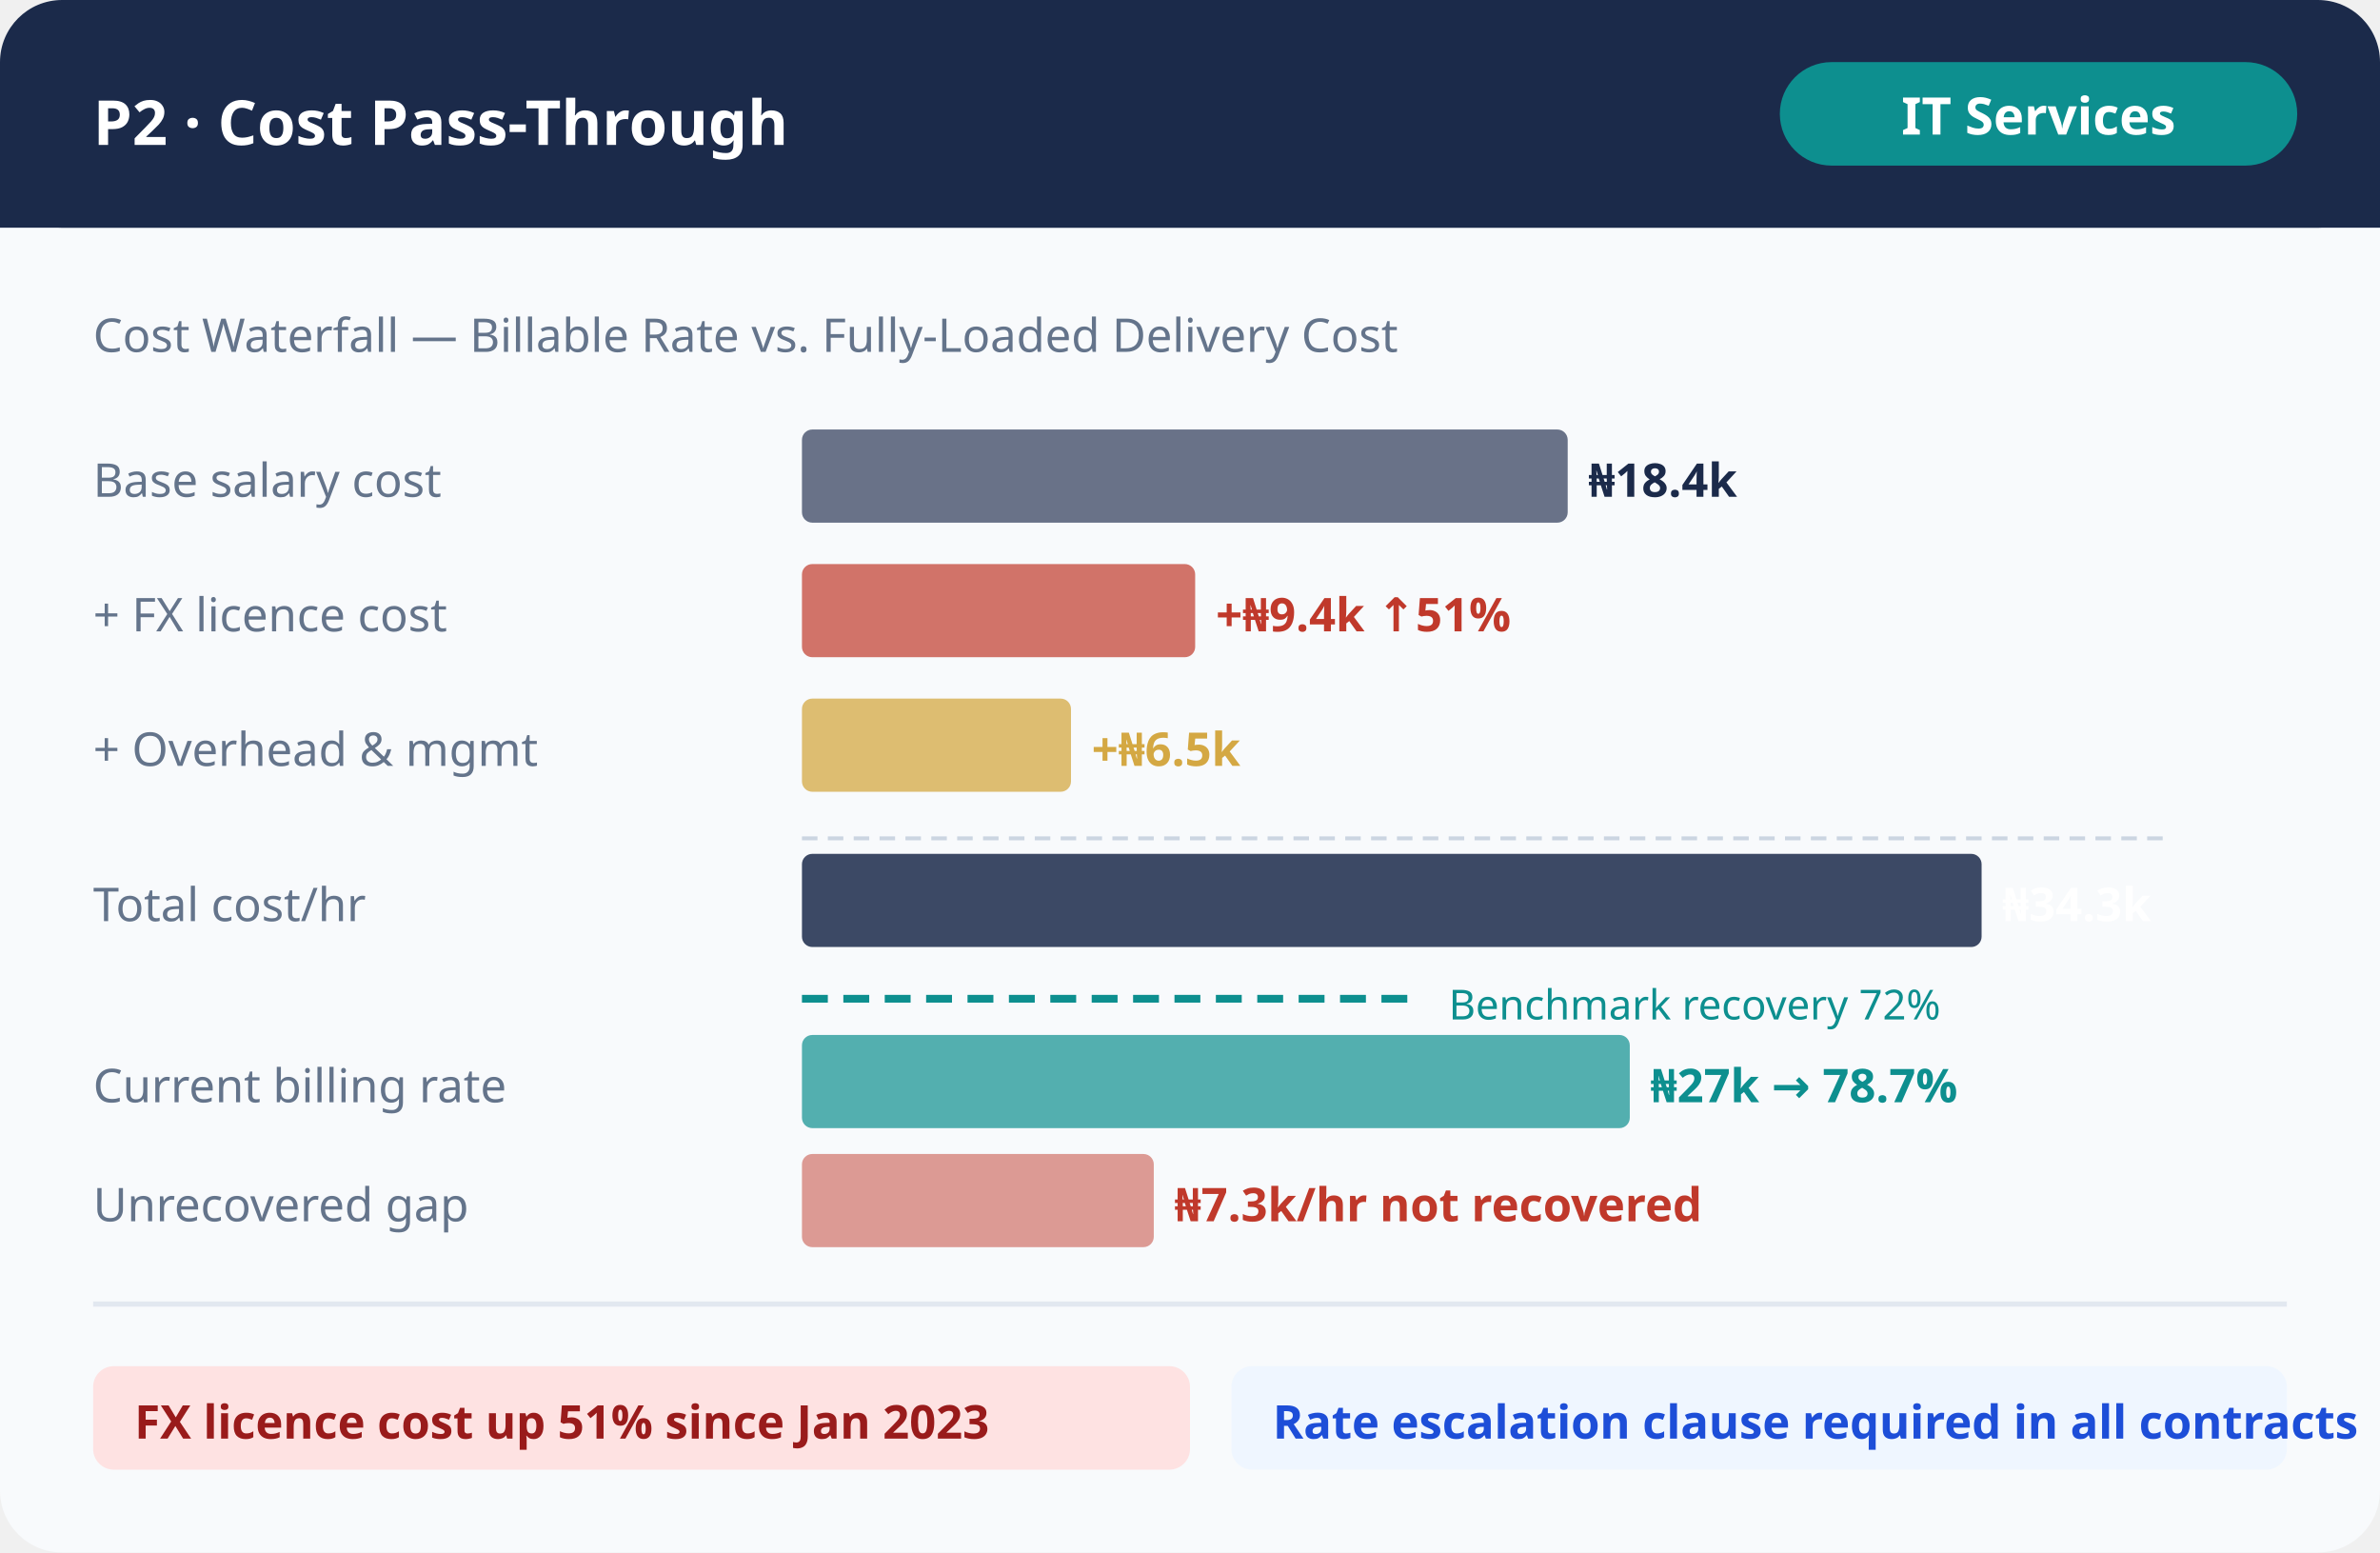
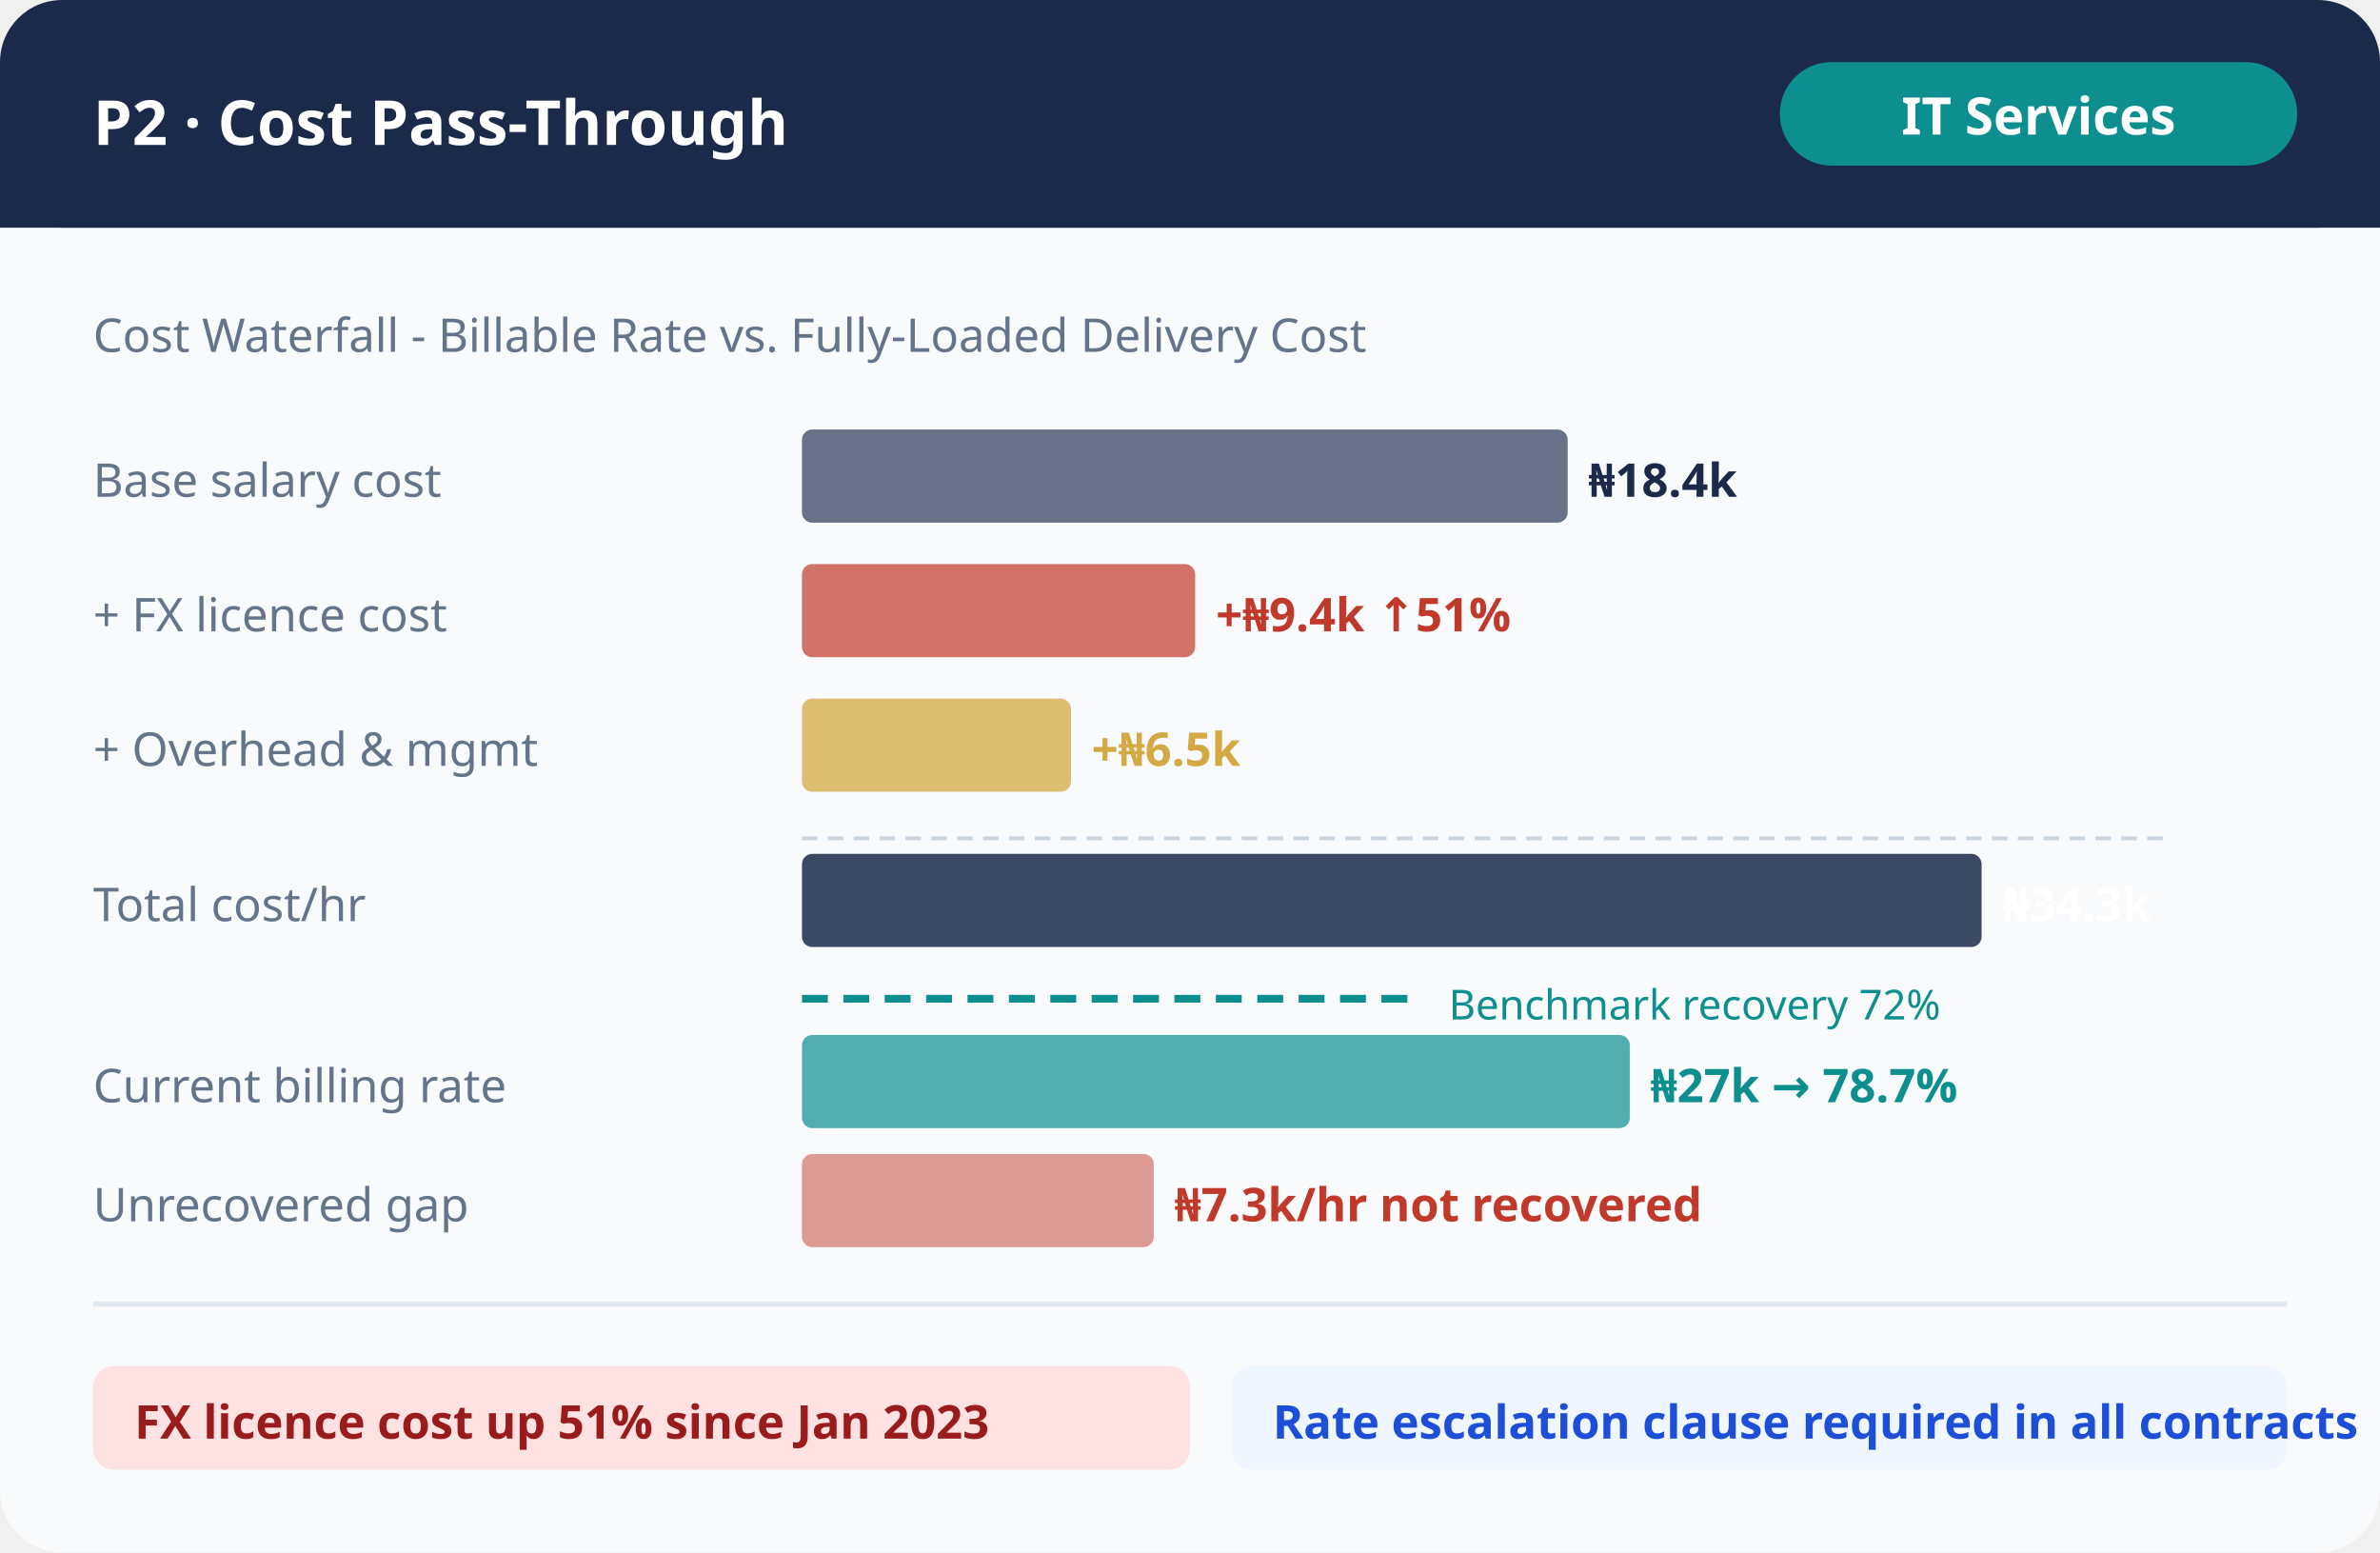
<svg xmlns="http://www.w3.org/2000/svg" viewBox="0 0 460 300" font-family="DM Sans, sans-serif">
  <rect width="460" height="300" fill="#F8FAFC" rx="12" />
  <rect width="460" height="44" fill="#1B2A4A" rx="12" />
  <rect y="32" width="460" height="12" fill="#1B2A4A" />
  <text x="18" y="28" font-size="12" font-weight="700" fill="white">P2 · Cost Pass-Through</text>
  <rect x="344" y="12" width="100" height="20" fill="#0D8F8F" rx="10" />
  <text x="394" y="26" text-anchor="middle" font-size="10" font-weight="600" fill="white">IT Services</text>
-   <text x="18" y="68" font-size="9" fill="#64748B">Cost Waterfall — Billable Rate vs. Fully-Loaded Delivery Cost</text>
+   <text x="18" y="68" font-size="9" fill="#64748B">Cost Waterfall - Billable Rate vs. Fully-Loaded Delivery Cost</text>
  <text x="18" y="96" font-size="9" fill="#64748B">Base salary cost</text>
  <rect x="155" y="83" width="148" height="18" fill="#1B2A4A" rx="2" opacity="0.65" />
  <text x="307" y="96" font-size="9" fill="#1B2A4A" font-weight="700">₦18.4k</text>
  <text x="18" y="122" font-size="9" fill="#64748B">+ FX licence cost</text>
  <rect x="155" y="109" width="76" height="18" fill="#C0392B" rx="2" opacity="0.7" />
  <text x="235" y="122" font-size="9" fill="#C0392B" font-weight="700">+₦9.4k  ↑51%</text>
  <text x="18" y="148" font-size="9" fill="#64748B">+ Overhead &amp; mgmt</text>
  <rect x="155" y="135" width="52" height="18" fill="#D4A843" rx="2" opacity="0.75" />
  <text x="211" y="148" font-size="9" fill="#D4A843" font-weight="700">+₦6.5k</text>
  <line x1="155" y1="162" x2="420" y2="162" stroke="#CBD5E1" stroke-width="0.75" stroke-dasharray="3,2" />
  <text x="18" y="178" font-size="9" fill="#64748B">Total cost/hr</text>
  <rect x="155" y="165" width="228" height="18" fill="#1B2A4A" rx="2" opacity="0.85" />
  <text x="387" y="178" font-size="9" fill="white" font-weight="700">₦34.3k</text>
  <line x1="155" y1="193" x2="275" y2="193" stroke="#0D8F8F" stroke-width="1.5" stroke-dasharray="5,3" />
  <text x="280" y="197" font-size="8" fill="#0D8F8F">Benchmark recovery 72%</text>
  <text x="18" y="213" font-size="9" fill="#64748B">Current billing rate</text>
  <rect x="155" y="200" width="160" height="18" fill="#0D8F8F" rx="2" opacity="0.7" />
  <text x="319" y="213" font-size="9" fill="#0D8F8F" font-weight="700">₦27k  →  78.7%</text>
  <text x="18" y="236" font-size="9" fill="#64748B">Unrecovered gap</text>
  <rect x="155" y="223" width="68" height="18" fill="#C0392B" rx="2" opacity="0.5" />
  <text x="227" y="236" font-size="9" fill="#C0392B" font-weight="700">₦7.3k/hr not recovered</text>
  <line x1="18" y1="252" x2="442" y2="252" stroke="#E2E8F0" stroke-width="1" />
  <rect x="18" y="264" width="212" height="20" fill="#FEE2E2" rx="4" />
  <text x="26" y="278" font-size="9" fill="#991B1B" font-weight="600">FX licence cost up 51% since Jan 2023</text>
  <rect x="238" y="264" width="204" height="20" fill="#EFF6FF" rx="4" />
  <text x="246" y="278" font-size="9" fill="#1D4ED8" font-weight="600">Rate escalation clause required in all contracts</text>
</svg>
